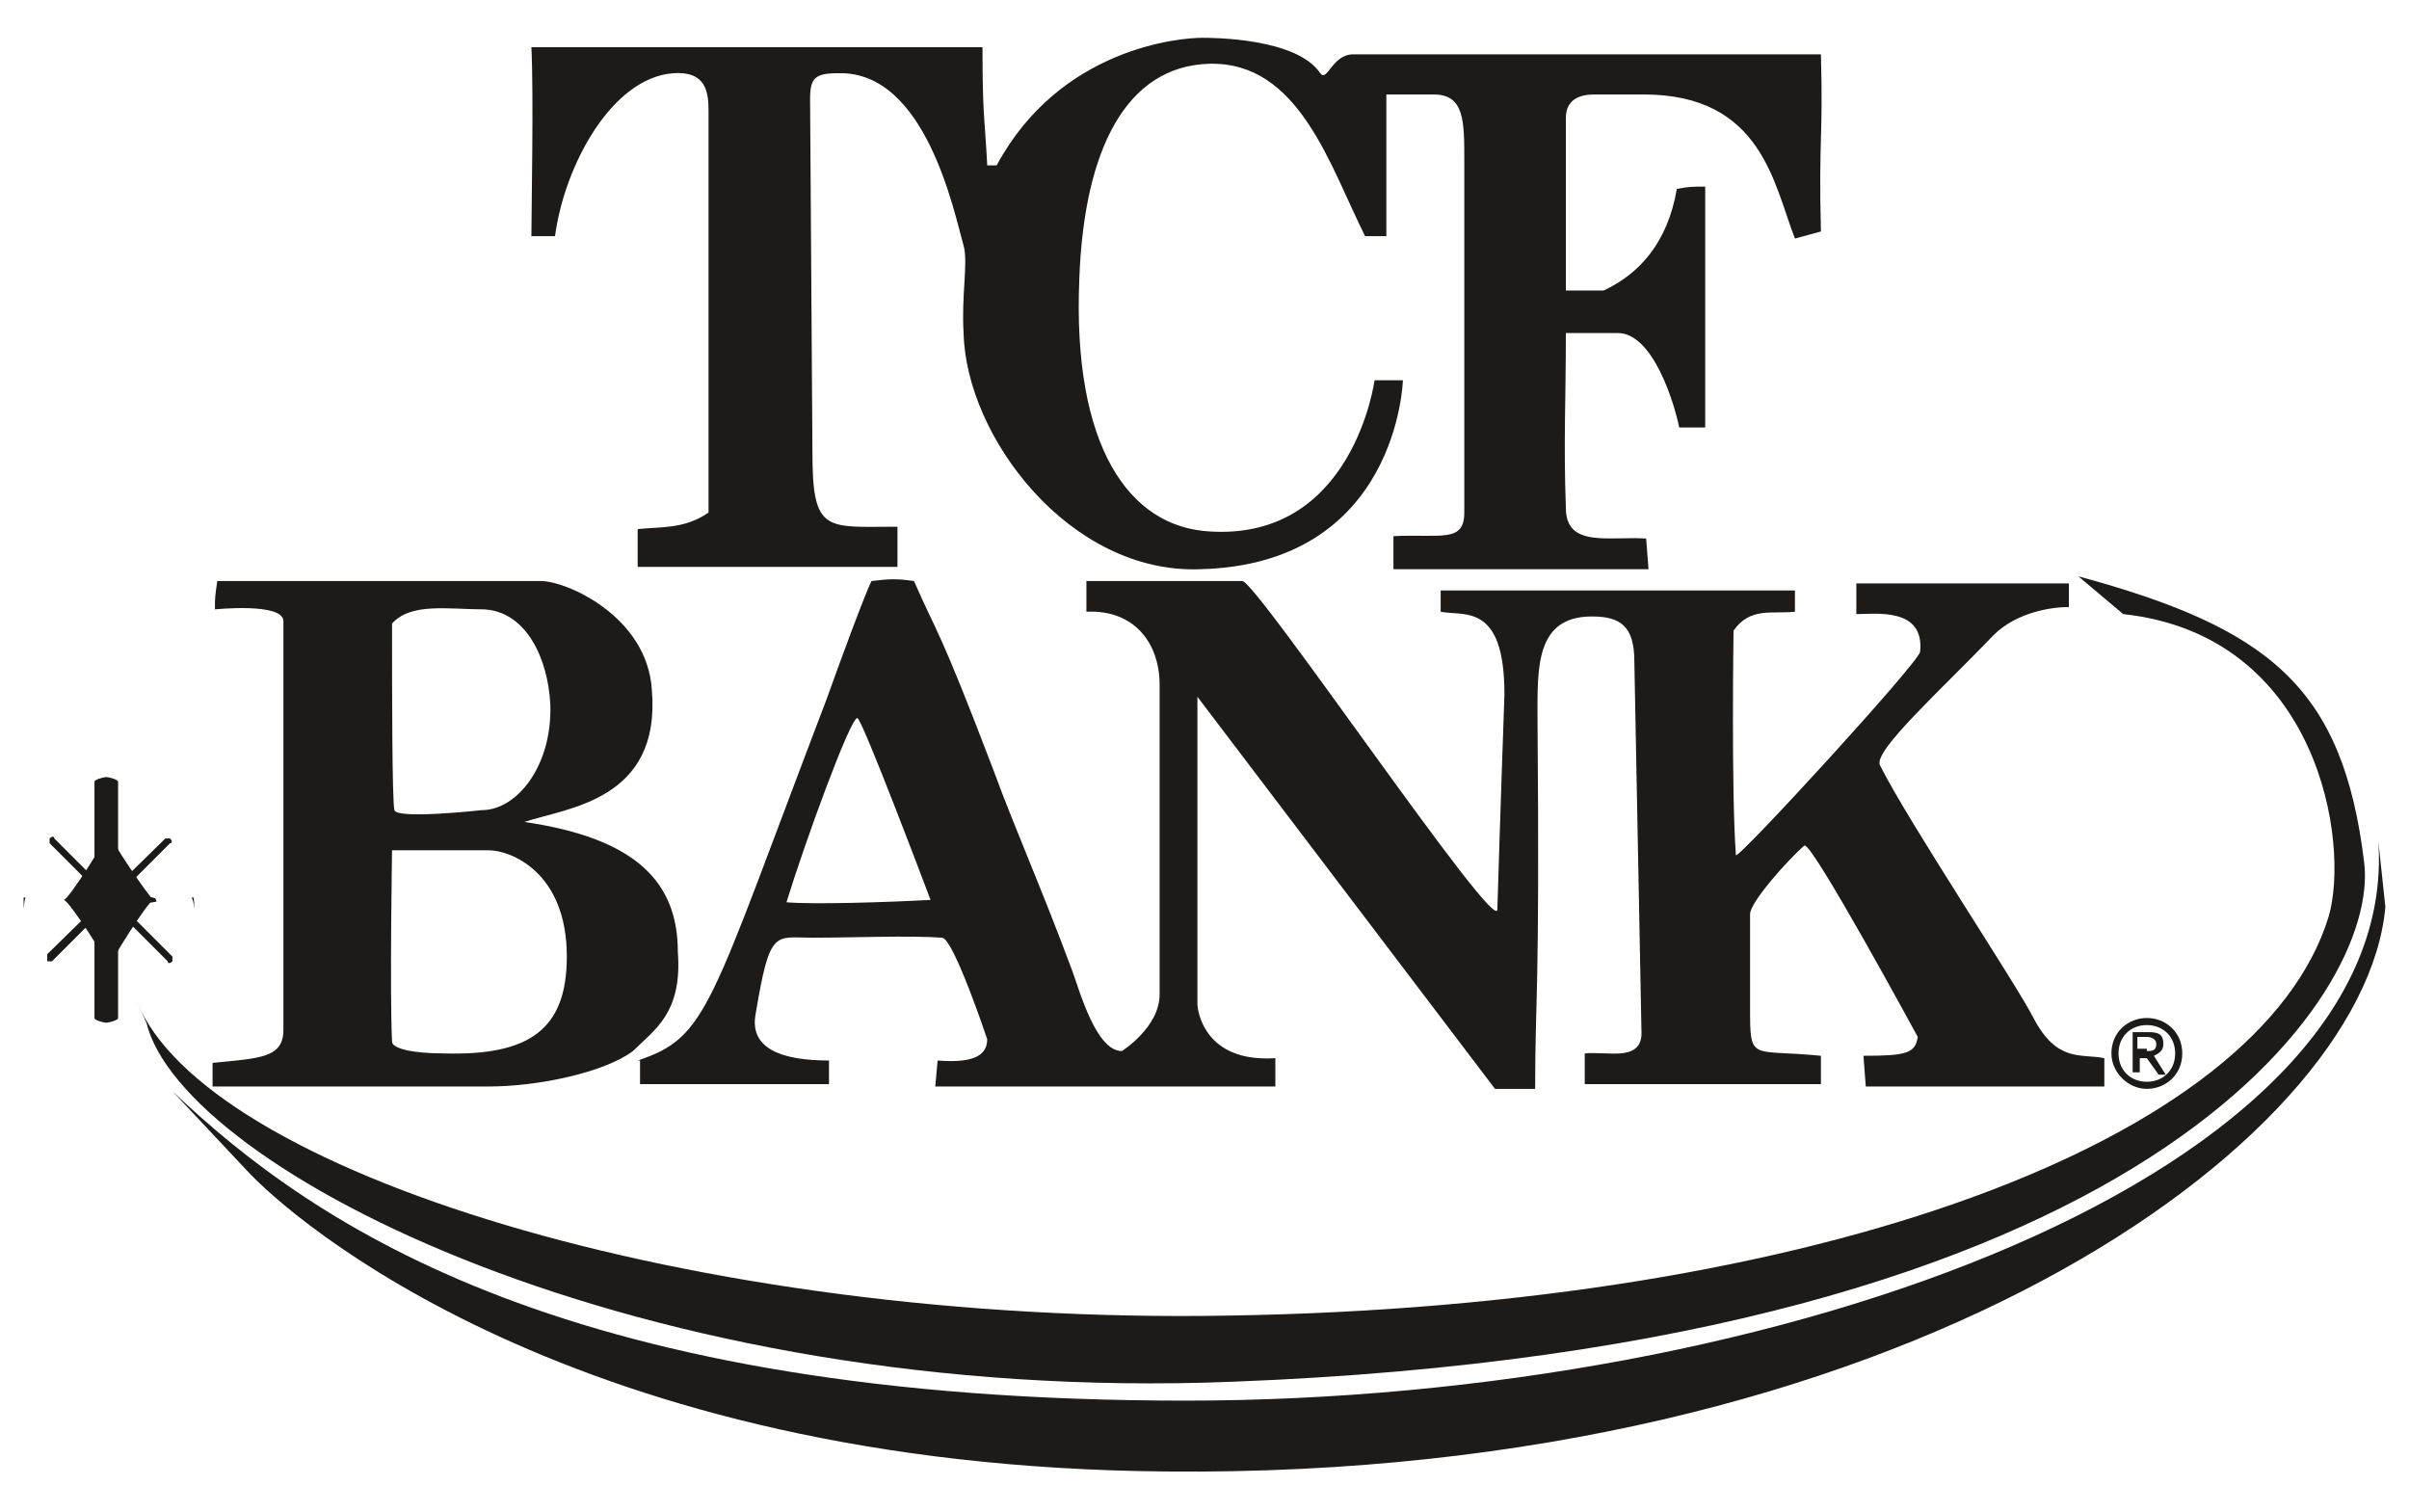
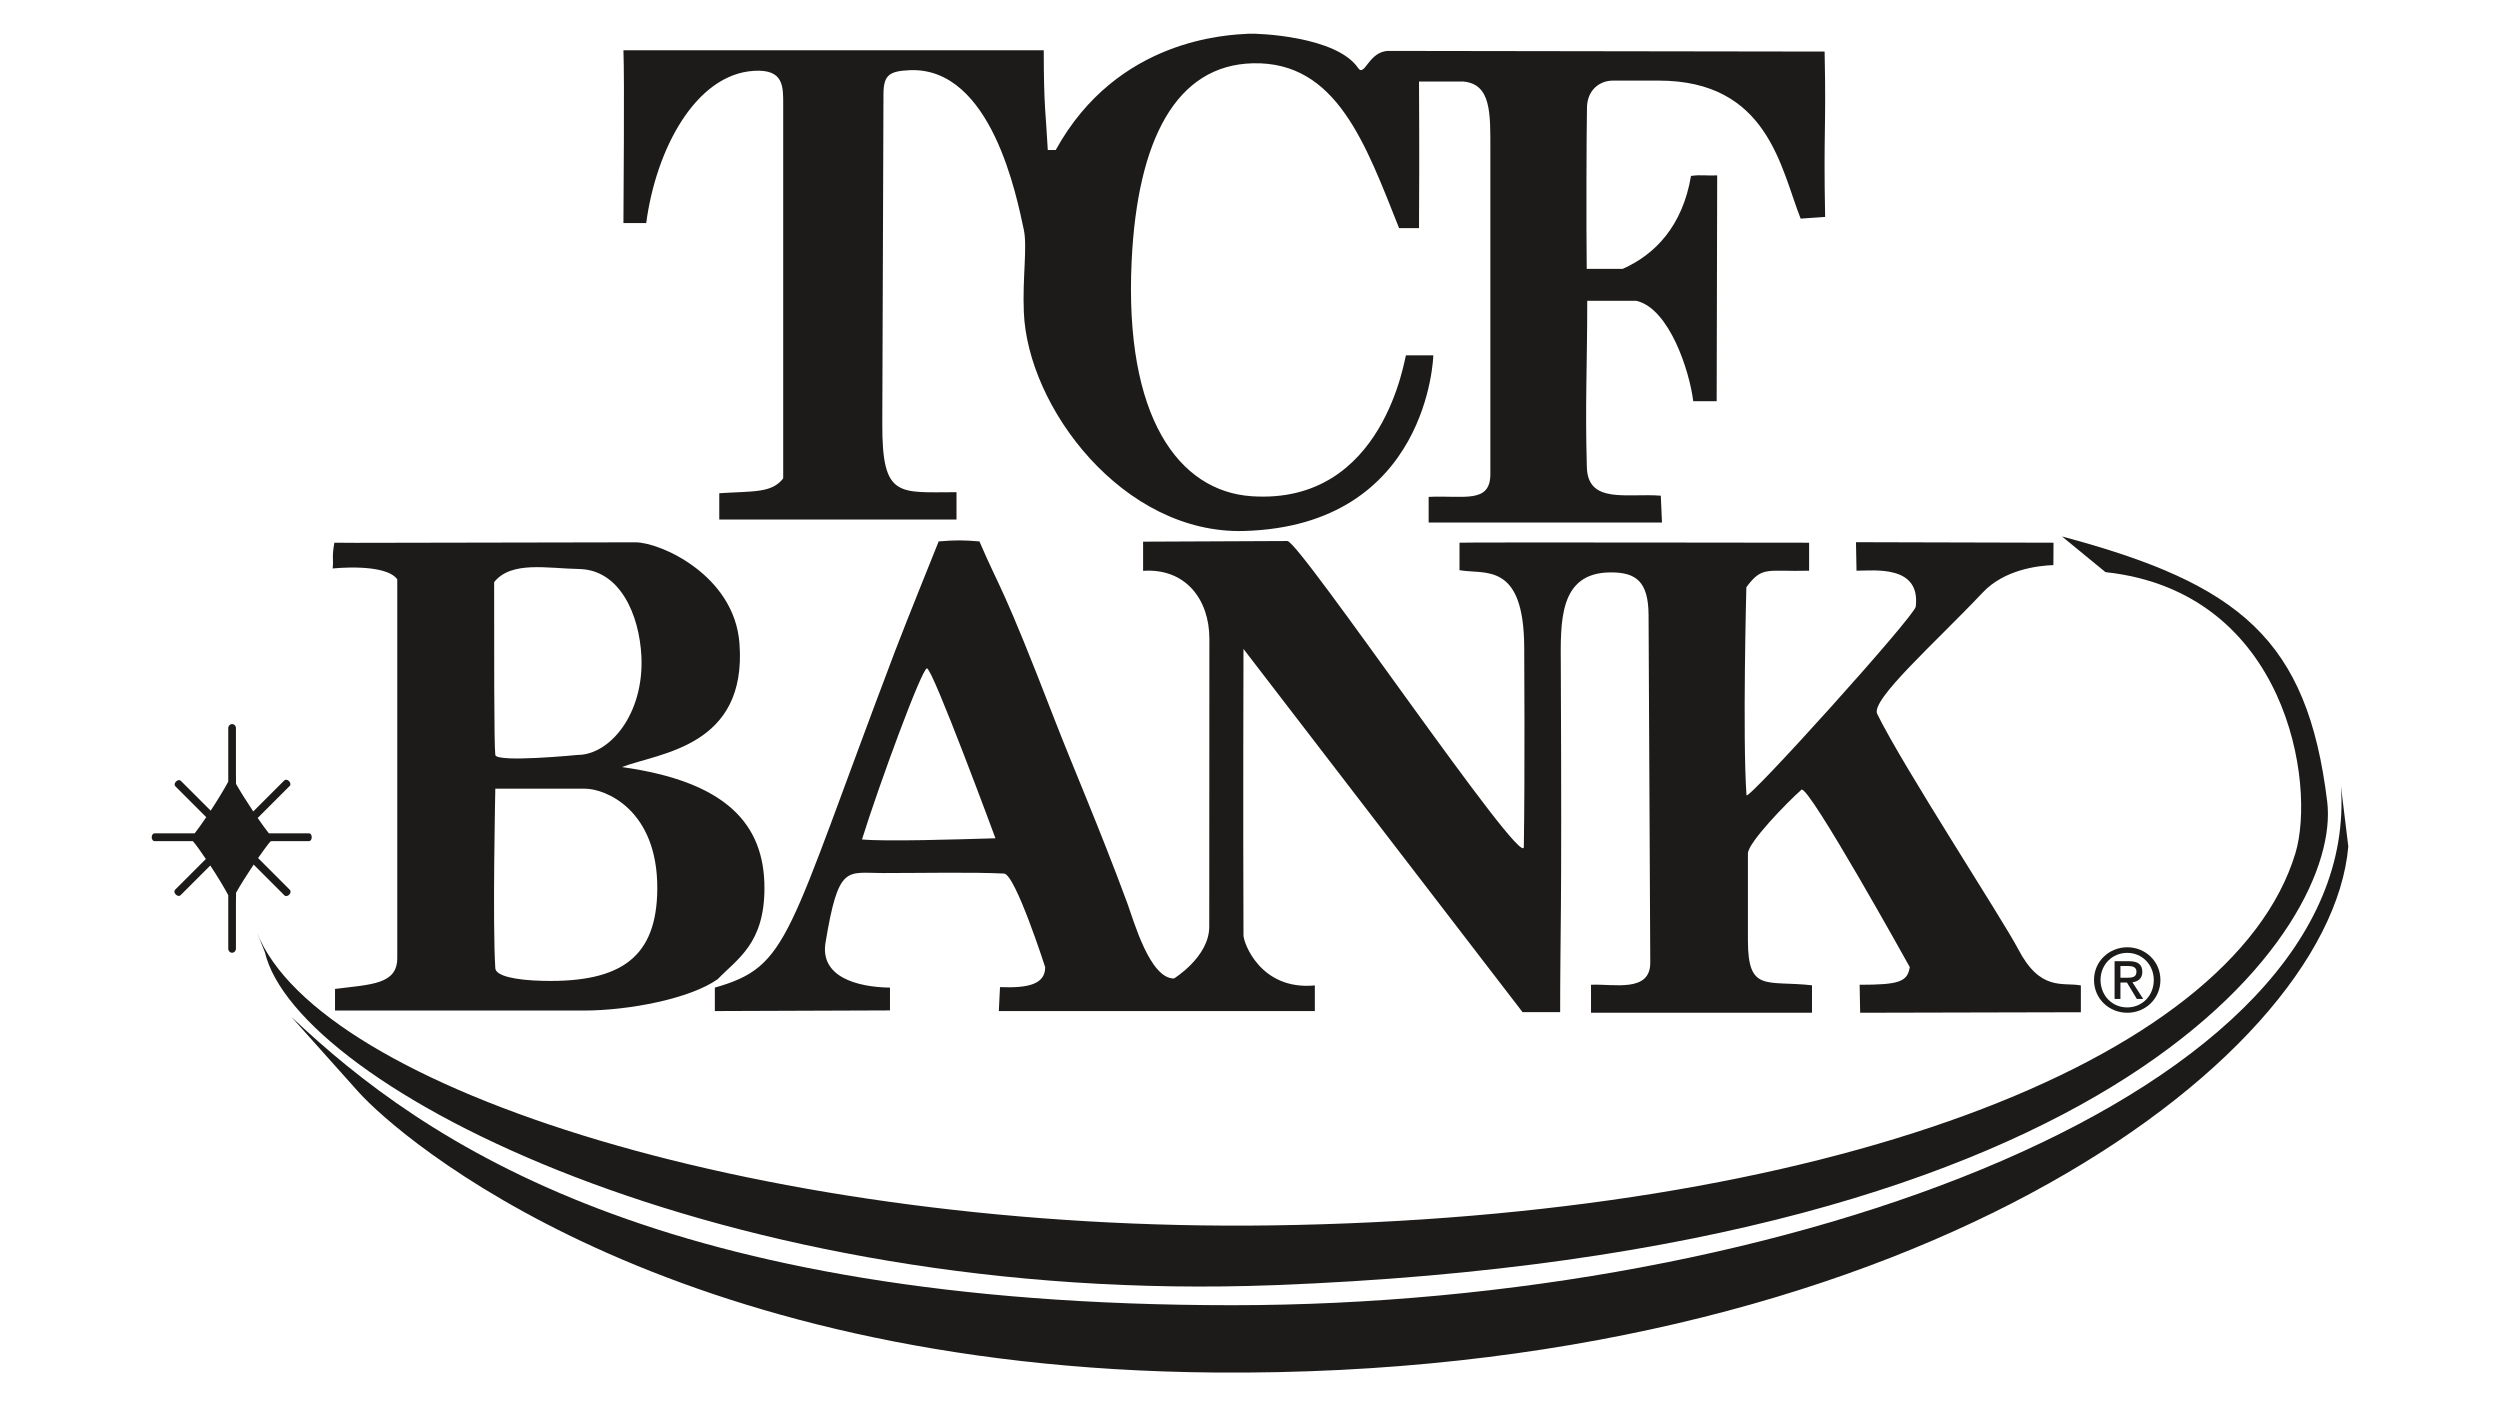
- <svg xmlns="http://www.w3.org/2000/svg" version="1.1" id="Layer_1" x="0px" y="0px" viewBox="0 0 102 64" enable-background="new 0 0 102 64" xml:space="preserve">
+ <svg xmlns="http://www.w3.org/2000/svg" version="1.1" id="Layer_1" x="0px" y="0px" viewBox="0 0 1920 1080" enable-background="new 0 0 1920 1080" xml:space="preserve">
  <g>
+     <path fill="#1C1B1A" d="M237.4,640h-30.9c-2.3-2.9-5.4-7.1-8.6-11.8l24.7-24.7c0.8-0.8,0.5-2.4-0.6-3.6c-1.2-1.2-2.7-1.4-3.6-0.6   l-23.9,23.9c-5-7.5-10.1-15.6-13.3-21.3v-42.8c0-1.6-1.3-3-3-3c-1.6,0-2.9,1.4-2.9,3v41.2c-3,5.6-8.2,14.2-13.5,22.3l-23-23   c-0.9-0.8-2.4-0.6-3.6,0.6c-1.2,1.2-1.4,2.7-0.6,3.6l23.8,23.8c-3.4,5-6.5,9.4-8.9,12.4h-30.8c-1.2,0-2.2,1.3-2.2,3   c0,1.6,1,3,2.2,3h29.4c2.4,2.7,6,7.8,10,13.7l-23.7,23.7c-0.8,0.8-0.6,2.4,0.6,3.6c1.2,1.2,2.8,1.4,3.6,0.6l22.9-22.9   c5.4,8.2,10.8,17.1,13.8,22.8v41.1c0,1.7,1.3,3.1,2.9,3.1c1.7,0,3-1.4,3-3.1v-42.8c3.3-5.9,8.5-14.2,13.6-21.8l23.7,23.7   c0.8,0.8,2.5,0.6,3.6-0.6c1.2-1.2,1.4-2.8,0.6-3.6L198.2,659c3.9-5.6,7.4-10.4,9.7-13h29.4c1.2,0,2.1-1.3,2.1-3   C239.5,641.3,238.5,640,237.4,640z" />
+     <path fill="#1C1B1A" d="M958.9,25.9c6.6-0.4,67.4,1.8,84.1,26.3c5.1,7.5,8.1-13.1,23.6-13.1l334.7,0.5c1.3,61.3-0.9,58.7,0.4,127   l-18.8,1.3c-15.4-38.9-25-106-109.1-106h-35c-10.2,0-19.7,7.1-20,20.5c-0.4,21.5-0.6,87.2-0.2,124.1l27.6,0   c24.9-11,46-32.9,52.5-71.4c8.1-1.1,11.8,0,20.1-0.4l-0.4,173.4h-18c-2.8-23.1-18.4-71.4-43.8-77.1H1219c0,50.8-1.7,78.7-0.3,127.7   c0.7,28.7,30.9,19.9,56.8,22l0.9,20.6h-179.2v-19.7c26.7-1.3,47.4,5.5,47.4-17.5V115.2c0-28.1,0.8-50.8-21-52.6h-33.8   c0,37.5,0.4,31.1,0,112.6h-15.3c-25.8-64.8-48-128-112.1-126.6c-59.2,1.3-88.9,58.8-93.3,152c-5.7,120,36.2,176.6,92,180.5   c102.5,7,117.8-108.2,118.7-108.2c5.3,0,14,0,21,0c0,0-3.3,130.9-145.4,134.9c-92.9,2.6-166.3-95-169.1-168.2   c-1.1-26.3,2.8-50,0-63.1C781,152,761.7,51.3,698.7,53.9c-16.1,0.7-20.1,4-20.2,18.4l-0.9,253.1c-0.2,57.5,12.5,52.6,57,52.6v21   H552.4v-20.2c26.3-1.7,40.3,0,49.1-11.4V80.2c0-13.7,0.5-27.2-22.4-25.8c-44.7,2.6-75.3,60-82.8,116.9h-17.5   c0-15.8,0.9-110,0-132.7h322.8c0,43.8,1.7,49.5,3.1,76.6h6.1C858.1,29.4,943.1,26.8,958.9,25.9z" />
+     <path fill="#1C1B1A" d="M1583.6,412c136.8,36.5,188.5,79,203.7,203.7c11.4,93.6-150.9,346.2-808.5,371.3   c-423,16.1-751.1-152.4-775.4-255.8l-6.1-15.2C244.5,836.8,591.9,946.5,977,941.1c421.6-6,737.3-124.7,785.9-285.9   c15.8-52.4-6.1-200.7-145.9-215.8L1583.6,412z" />
+     <path fill="#1C1B1A" d="M223.7,780.9c103.1,97.7,284.9,221.5,722.9,221.5c423,0,868.4-162.6,851.2-399l5.7,46.7   c-14.7,168-346.7,408.4-870.6,404c-422.6-3.5-625.6-179.9-657.6-215.5L223.7,780.9z" />
    <g>
-       <path fill="#1C1B1A" d="M5,43.1c0,0.1-0.4,0.2-0.5,0.2l0,0c-0.1,0-0.5-0.1-0.5-0.2V33.1c0-0.1,0.4-0.2,0.5-0.2l0,0    C4.6,32.9,5,33,5,33.1V43.1z" />
-       <path fill="#1C1B1A" d="M8.1,38c0.1,0,0.1,0,0.1,0l0,0C8.3,39,8.2,38,8.1,38h-7C1,38,1,39,1,38l0,0c0,0,0.1,0,0.1,0H8.1z" />
-       <path fill="#1C1B1A" d="M7,35.5c0,0,0.1,0,0.2,0l0,0c0.1,0.1,0.1,0.2,0,0.2l-5,5c0,0-0.1,0-0.2,0l0,0C2,40.6,2,40.5,2,40.4L7,35.5    z" />
-       <path fill="#1C1B1A" d="M2.1,35.7c0-0.1,0-0.1,0-0.2l0,0c0.1-0.1,0.2-0.1,0.2,0l5,5c0,0.1,0,0.1,0,0.2l0,0c-0.1,0.1-0.2,0.1-0.2,0    L2.1,35.7z" />
-       <g>
-         <path fill="#1C1B1A" d="M6.5,38.1c-0.2,0-1.9,2.7-1.9,2.9c0-0.3-1.7-2.9-1.9-2.9c0.2,0,1.9-2.7,1.9-2.9     C4.6,35.5,6.4,38.1,6.5,38.1z" />
-         <path fill="#1C1B1A" d="M6.4,38.1c-0.3,0-1.8,2.4-1.8,2.8c0-0.4-1.5-2.8-1.8-2.8c0.3,0,1.8-2.4,1.8-2.8     C4.6,35.7,6.2,38.1,6.4,38.1z" />
-         <path fill="#1C1B1A" d="M6.3,38.1c-0.3,0-1.7,2.1-1.7,2.6c0-0.5-1.4-2.6-1.7-2.6c0.3,0,1.7-2.1,1.7-2.6C4.6,36,6,38.1,6.3,38.1z" />
-         <path fill="#1C1B1A" d="M6.2,38.1c-0.4,0-1.6,1.9-1.6,2.5c0-0.6-1.2-2.5-1.6-2.5c0.4,0,1.6-1.9,1.6-2.5     C4.6,36.2,5.8,38.1,6.2,38.1z" />
-         <path fill="#1C1B1A" d="M6.1,38.1c-0.5,0-1.5,1.6-1.5,2.3c0-0.7-1-2.3-1.5-2.3c0.5,0,1.5-1.6,1.5-2.3C4.6,36.5,5.7,38.1,6.1,38.1     z" />
-         <path fill="#1C1B1A" d="M6,38.1c-0.5,0-1.4,1.3-1.4,2.1c0-0.8-0.9-2.1-1.4-2.1c0.5,0,1.4-1.3,1.4-2.1C4.6,36.8,5.5,38.1,6,38.1z" />
-         <path fill="#1C1B1A" d="M5.9,38.1c-0.6,0-1.3,1.1-1.3,2c0-0.9-0.7-2-1.3-2c0.6,0,1.3-1.1,1.3-2C4.6,37,5.3,38.1,5.9,38.1z" />
-       </g>
+       <path fill="#1C1B1A" d="M181.2,600.5c0,3.2-1.3,14.3-1.5,14.3c0,0-1.7-11.1-1.7-14.3c0-3.2,0.7-5.8,1.6-5.8    C180.6,594.8,181.2,597.4,181.2,600.5z" />
+       <path fill="#1C1B1A" d="M153.2,642.9c3.2,0,14.3,1.4,14.3,1.5c0,0.1-11.1,1.6-14.3,1.6c-3.2,0-5.8-0.7-5.8-1.6    C147.5,643.6,150.1,642.9,153.2,642.9z" />
+       <path fill="#1C1B1A" d="M178.2,688c0-3.2,1.4-14.3,1.5-14.3c0.1,0,1.6,11.1,1.6,14.3c0,3.2-0.7,5.7-1.6,5.7    C178.9,693.7,178.2,691.2,178.2,688z" />
+       <path fill="#1C1B1A" d="M206.8,646c-3.2,0-14.3-1.3-14.3-1.5c0-0.1,11.1-1.6,14.3-1.6c3.2,0,5.8,0.7,5.8,1.6    C212.5,645.3,210,646,206.8,646z" />
    </g>
-     <path fill="#1C1B1A" d="M50.9,1.6c0.4,0,4,0,5,1.5c0.3,0.4,0.5-0.8,1.4-0.8l19.8,0c0.1,3.6-0.1,3.5,0,7.5l-1.1,0.3   C75.1,7.8,74.6,4,69.6,4h-2.1c-0.6,0-1.2,0.2-1.2,1c0,1.3,0,5.1,0,7.3l1.6,0c1.5-0.7,2.7-2,3.1-4.3c0.5-0.1,0.7-0.1,1.2-0.1l0,10.2   h-1.1c-0.2-1-1.1-4-2.6-4h-2.2c0,3-0.1,4.5,0,7.4c0,1.7,1.8,1.2,3.4,1.3l0.1,1.3H59v-1.4c2-0.1,3,0.3,3-1V6.8C62,5.1,62,4,60.7,4   h-2c0,2,0,2,0,6h-0.9c-1.5-3-2.8-7.4-6.6-7.3c-3.5,0.1-5.3,3.6-5.5,9.1c-0.3,7.1,2.1,10.5,5.5,10.7c6.1,0.4,7-6.4,7-6.4   c0.3,0,0.8,0,1.2,0c0,0-0.2,7.8-8.6,8c-5.5,0.2-9.9-5.6-10-10c-0.1-1.6,0.2-3,0-3.7C40.4,9,39.2,3,35.5,3.1c-1,0-1.2,0.2-1.2,1.1   l0.1,15c0,3.4,0.6,3.1,3.6,3.1V24H27v-1.6c1-0.1,2,0,3-0.7v-17c0-0.8-0.1-1.7-1.5-1.6c-2.6,0.2-4.6,3.9-5,6.9h-1c0-1,0.1-6,0-8   h19.1c0,3,0.1,3,0.2,5h0.4C44.9,2,50,1.6,50.9,1.6z" />
-     <path fill="#1C1B1A" d="M88,24.4c8.1,2.2,11.2,4.7,12.1,12.1c0.7,5.5-8.9,20.5-47.9,22c-25.1,1-44.5-9-46-15.2l-0.4-0.9   C8.6,49.5,29.2,56.1,52,55.7c25-0.4,43.7-7.4,46.6-16.9c0.9-3.1-0.4-11.9-8.7-12.8L88,24.4z" />
-     <path fill="#1C1B1A" d="M7.3,46.2c6.1,5.8,16.9,13.1,42.9,13.1c25.1,0,51.5-9.6,50.5-23.7l0.3,2.8c-0.9,10-20.6,24.2-51.6,23.9   c-25.1-0.2-37.1-10.7-39-12.8L7.3,46.2z" />
-     <g>
-       <path fill="#1C1B1A" d="M4.8,35.5c0,0.2-0.1,0.8-0.1,0.8c0,0-0.1-0.7-0.1-0.8c0-0.2,0-0.3,0.1-0.3C4.8,35.2,4.8,35.4,4.8,35.5z" />
-       <path fill="#1C1B1A" d="M3.2,38C3.4,38,4,38.1,4,38.1c0,0-0.7,0.1-0.8,0.1c-0.2,0-0.3,0-0.3-0.1C2.8,38.1,3,38,3.2,38z" />
-       <path fill="#1C1B1A" d="M4.6,40.7c0-0.2,0.1-0.8,0.1-0.8c0,0,0.1,0.7,0.1,0.8c0,0.2,0,0.3-0.1,0.3C4.7,41.1,4.6,40.9,4.6,40.7z" />
-       <path fill="#1C1B1A" d="M6.3,38.2c-0.2,0-0.8-0.1-0.8-0.1c0,0,0.7-0.1,0.8-0.1s0.3,0,0.3,0.1C6.7,38.2,6.5,38.2,6.3,38.2z" />
-     </g>
-     <path fill="#1C1B1A" d="M4.8,35.7c0,0.2-0.1,0.8-0.1,0.8c0,0-0.1-0.7-0.1-0.8s0-0.3,0.1-0.3C4.8,35.4,4.8,35.5,4.8,35.7z" />
-     <path fill="#1C1B1A" d="M3.2,38c0.2,0,0.8,0.1,0.8,0.1c0,0-0.7,0.1-0.8,0.1c-0.2,0-0.3,0-0.3-0.1C2.9,38.1,3,38,3.2,38z" />
-     <path fill="#1C1B1A" d="M4.6,40.7c0-0.2,0.1-0.8,0.1-0.8c0,0,0.1,0.7,0.1,0.8s0,0.3-0.1,0.3C4.7,41,4.6,40.8,4.6,40.7z" />
-     <path fill="#1C1B1A" d="M6.3,38.2c-0.2,0-0.8-0.1-0.8-0.1c0,0,0.7-0.1,0.8-0.1s0.3,0,0.3,0.1C6.6,38.2,6.5,38.2,6.3,38.2z" />
-     <path fill="#1C1B1A" d="M4.8,35.8c0,0.2-0.1,0.8-0.1,0.8c0,0-0.1-0.7-0.1-0.8c0-0.2,0-0.3,0.1-0.3C4.8,35.5,4.8,35.6,4.8,35.8z" />
-     <path fill="#1C1B1A" d="M3.3,38.1c0.2,0,0.8,0.1,0.8,0.1c0,0-0.7,0.1-0.8,0.1c-0.2,0-0.3,0-0.3-0.1C2.9,38.1,3.1,38.1,3.3,38.1z" />
-     <path fill="#1C1B1A" d="M4.6,40.5c0-0.2,0.1-0.8,0.1-0.8c0,0,0.1,0.7,0.1,0.8c0,0.2,0,0.3-0.1,0.3C4.7,40.9,4.6,40.7,4.6,40.5z" />
-     <path fill="#1C1B1A" d="M6.2,38.2c-0.2,0-0.8-0.1-0.8-0.1c0,0,0.7-0.1,0.8-0.1c0.2,0,0.3,0,0.3,0.1C6.6,38.2,6.4,38.2,6.2,38.2z" />
-     <path fill="#1C1B1A" d="M4.8,35.9c0,0.2-0.1,0.8-0.1,0.8c0,0-0.1-0.7-0.1-0.8c0-0.2,0-0.3,0.1-0.3C4.8,35.6,4.8,35.7,4.8,35.9z" />
-     <path fill="#1C1B1A" d="M3.4,38.1c0.2,0,0.8,0.1,0.8,0.1c0,0-0.7,0.1-0.8,0.1c-0.2,0-0.3,0-0.3-0.1C3.1,38.1,3.2,38.1,3.4,38.1z" />
-     <path fill="#1C1B1A" d="M4.6,40.4c0-0.2,0.1-0.8,0.1-0.8c0,0,0.1,0.7,0.1,0.8c0,0.2,0,0.3-0.1,0.3C4.7,40.7,4.6,40.6,4.6,40.4z" />
-     <path fill="#1C1B1A" d="M6.1,38.2c-0.2,0-0.8-0.1-0.8-0.1c0,0,0.7-0.1,0.8-0.1c0.2,0,0.3,0,0.3,0.1C6.5,38.2,6.3,38.2,6.1,38.2z" />
-     <path fill="#1C1B1A" d="M4.8,36c0,0.2-0.1,0.8-0.1,0.8c0,0-0.1-0.7-0.1-0.8c0-0.2,0-0.3,0.1-0.3C4.8,35.7,4.8,35.8,4.8,36z" />
-     <path fill="#1C1B1A" d="M3.4,38.1c0.2,0,0.8,0.1,0.8,0.1c0,0-0.7,0.1-0.8,0.1c-0.2,0-0.3,0-0.3-0.1C3.1,38.1,3.2,38.1,3.4,38.1z" />
-     <path fill="#1C1B1A" d="M4.6,40.2c0-0.2,0.1-0.8,0.1-0.8c0,0,0.1,0.7,0.1,0.8c0,0.2,0,0.3-0.1,0.3C4.7,40.6,4.6,40.4,4.6,40.2z" />
-     <path fill="#1C1B1A" d="M6.1,38.2c-0.2,0-0.8-0.1-0.8-0.1c0,0,0.7-0.1,0.8-0.1c0.2,0,0.3,0,0.3,0.1C6.4,38.2,6.3,38.2,6.1,38.2z" />
-     <path fill="#1C1B1A" d="M4.8,36.4c0,0.2-0.1,0.8-0.1,0.8c0,0-0.1-0.7-0.1-0.8c0-0.2,0-0.3,0.1-0.3C4.8,36.1,4.8,36.2,4.8,36.4z" />
-     <path fill="#1C1B1A" d="M3.6,38.1c0.2,0,0.8,0.1,0.8,0.1c0,0-0.7,0.1-0.8,0.1c-0.2,0-0.3,0-0.3-0.1C3.3,38.1,3.4,38.1,3.6,38.1z" />
-     <path fill="#1C1B1A" d="M4.6,40.1c0-0.2,0.1-0.8,0.1-0.8c0,0,0.1,0.7,0.1,0.8c0,0.2,0,0.3-0.1,0.3C4.7,40.4,4.6,40.3,4.6,40.1z" />
-     <path fill="#1C1B1A" d="M5.9,38.2c-0.2,0-0.8-0.1-0.8-0.1c0,0,0.7-0.1,0.8-0.1c0.2,0,0.3,0,0.3,0.1C6.3,38.2,6.1,38.2,5.9,38.2z" />
-     <path fill="#1C1B1A" d="M4.8,36.4c0,0.2-0.1,0.8-0.1,0.8c0,0-0.1-0.7-0.1-0.8c0-0.2,0-0.3,0.1-0.3C4.8,36,4.8,36.2,4.8,36.4z" />
-     <path fill="#1C1B1A" d="M3.7,38c0.2,0,0.8,0.1,0.8,0.1c0,0-0.7,0.1-0.8,0.1c-0.2,0-0.3,0-0.3-0.1C3.3,38.1,3.5,38,3.7,38z" />
-     <path fill="#1C1B1A" d="M4.6,39.8c0-0.2,0.1-0.8,0.1-0.8c0,0,0.1,0.7,0.1,0.8c0,0.2,0,0.3-0.1,0.3C4.7,40.1,4.6,40,4.6,39.8z" />
-     <path fill="#1C1B1A" d="M5.8,38.2c-0.2,0-0.8-0.1-0.8-0.1c0,0,0.7-0.1,0.8-0.1c0.2,0,0.3,0,0.3,0.1C6.1,38.2,6,38.2,5.8,38.2z" />
-     <path fill="#1C1B1A" d="M26.8,44.5c-1.2,0.9-4,1.5-6.1,1.5H9v-1c2-0.2,3-0.2,3-1.4V26.3c0-0.8-2.9-0.5-2.9-0.5c0-0.5,0-0.5,0.1-1.2   c0.6,0,0.6,0,1,0l12.7,0c1.1,0,4.5,1.5,4.7,4.6c0.4,4.7-3.6,5-5.4,5.6c4.8,0.7,6.5,2.6,6.5,5.5C28.9,42.9,27.7,43.6,26.8,44.5z    M16.6,26.4c0,2.8,0,7.5,0.1,7.9c0.1,0.4,3.7,0,3.7,0c1.5,0,3-1.9,2.9-4.5c-0.1-1.9-1-3.9-2.8-4C19,25.8,17.4,25.5,16.6,26.4z    M16.6,44.1c0,0.3,0.9,0.5,2.2,0.5c3.6,0.1,5.2-1,5.2-4.1c0-3.6-2.4-4.5-3.3-4.5h-4.1C16.6,36,16.5,42.1,16.6,44.1z" />
-     <path fill="#1C1B1A" d="M27,44.9c3-1,3-2.2,8-15.3c0.5-1.4,1.6-4.4,1.9-5c0.8-0.1,1.1-0.1,1.8,0c1,2.3,1,1.8,3.4,8.1   c0.8,2.2,2,4.9,3.3,8.4c0.3,0.8,1,3.4,2.1,3.4c0,0,1.6-1,1.6-2.4L49.1,29c0-1.8-1.1-3.2-3.1-3.1v-1.3l6.6,0   c0.6,0,10.8,15.1,10.8,13.9c0.1-3.4,0.3-9.1,0.3-9.1c0-3.9-1.7-3.3-2.7-3.5V25h15v0.9c-1,0.1-1.9-0.2-2.6,0.8c0,0-0.1,6.8,0.1,9.5   c0,0.3,7.7-8.1,7.8-8.6c0.2-1.9-1.9-1.6-2.7-1.6l0-1.3l9,0l0,1c-0.7,0-2.2,0.2-3.2,1.2c-2.2,2.3-5.1,4.9-4.8,5.5   c1.2,2.4,5.8,9.3,6.5,10.7c1,1.9,2,1.5,3,1.7V46l-10.1,0l-0.1-1.3c1.8,0,2.2-0.1,2.3-0.8c0,0-4.5-8.3-4.8-8.1   c-0.7,0.6-2.3,2.4-2.3,2.9v3.9c0,2.4,0,1.8,3,2.1v1.2l-10,0v-1.3c1-0.1,2.5,0.4,2.4-1L69.2,28c0-1.5-0.6-1.9-1.8-1.9   c-2.4,0-2.3,2.2-2.3,4.3c0.1,12-0.1,11.7-0.1,15.7h-1.7L50.7,29.5c0,0,0,7.7,0,13c0,0.3,0.3,2.5,3.3,2.3V46H39.6l0.1-1.1   c1.3,0.1,2.1-0.1,2.1-0.9c0,0-1.4-4.2-1.9-4.3c-1.5-0.1-3.7,0-5.5,0c-1.6,0-1.8-0.4-2.4,3.2c-0.3,1.5,1.1,2,3.1,2v1l-8,0V44.9z    M33.3,38.2c1.1,0.1,4.3,0,6.1-0.1c0,0-2.9-7.7-3.1-7.7C36,30.4,34.1,35.6,33.3,38.2z" />
-     <path fill="#1C1B1A" d="M89.4,44.6c0-0.9,0.7-1.5,1.5-1.5c0.8,0,1.5,0.6,1.5,1.5c0,0.9-0.7,1.5-1.5,1.5   C90.1,46.1,89.4,45.4,89.4,44.6z M90.9,45.8c0.7,0,1.2-0.5,1.2-1.2c0-0.7-0.5-1.2-1.2-1.2c-0.7,0-1.2,0.5-1.2,1.2   C89.7,45.3,90.2,45.8,90.9,45.8z M90.6,45.4h-0.3v-1.7H91c0.4,0,0.6,0.1,0.6,0.5c0,0.3-0.2,0.4-0.4,0.5l0.5,0.8h-0.3l-0.5-0.7h-0.3   V45.4z M90.9,44.5c0.2,0,0.4,0,0.4-0.3c0-0.2-0.2-0.3-0.4-0.3h-0.4v0.5H90.9z" />
+     <path fill="#1C1B1A" d="M181.3,603.2c0,3.2-1.3,14.3-1.5,14.3c0,0-1.6-11.1-1.6-14.3c0-3.2,0.7-5.8,1.6-5.8   C180.6,597.5,181.3,600,181.3,603.2z" />
+     <path fill="#1C1B1A" d="M154,642.9c3.2,0,14.3,1.4,14.3,1.5c0,0.1-11.1,1.6-14.3,1.6c-3.2,0-5.7-0.7-5.7-1.6   C148.3,643.6,150.9,642.9,154,642.9z" />
+     <path fill="#1C1B1A" d="M178.2,686.8c0-3.2,1.4-14.3,1.5-14.3c0.1,0,1.6,11.1,1.6,14.3c0,3.2-0.7,5.8-1.5,5.8   C178.9,692.5,178.2,689.9,178.2,686.8z" />
+     <path fill="#1C1B1A" d="M205.7,646.1c-3.2,0-14.3-1.3-14.3-1.5c0-0.1,11.1-1.6,14.3-1.6s5.8,0.7,5.8,1.6   C211.5,645.4,208.9,646.1,205.7,646.1z" />
+     <path fill="#1C1B1A" d="M181.3,605.1c0,3.2-1.3,14.3-1.5,14.3c0,0-1.6-11.1-1.6-14.3c0-3.2,0.7-5.8,1.6-5.8   C180.6,599.3,181.3,601.9,181.3,605.1z" />
+     <path fill="#1C1B1A" d="M154.9,643.2c3.2,0,14.3,1.4,14.3,1.5c0,0.1-11.1,1.6-14.3,1.6c-3.2,0-5.7-0.7-5.7-1.6   C149.2,643.9,151.8,643.2,154.9,643.2z" />
+     <path fill="#1C1B1A" d="M178.1,685c0-3.2,1.3-14.3,1.5-14.3c0,0,1.6,11.1,1.6,14.3c0,3.2-0.7,5.8-1.6,5.8   C178.8,690.8,178.1,688.2,178.1,685z" />
+     <path fill="#1C1B1A" d="M204.7,646.2c-3.2,0-14.3-1.3-14.3-1.5c0-0.1,11.1-1.6,14.3-1.6c3.2,0,5.8,0.7,5.8,1.6   C210.4,645.5,207.9,646.2,204.7,646.2z" />
+     <path fill="#1C1B1A" d="M181.4,607.1c0,3.2-1.3,14.3-1.5,14.3c-0.1,0-1.6-11.1-1.6-14.3c0-3.2,0.7-5.8,1.6-5.8   C180.7,601.4,181.4,603.9,181.4,607.1z" />
+     <path fill="#1C1B1A" d="M157.2,643.1c3.2,0,14.3,1.3,14.3,1.5c0,0.1-11.1,1.6-14.3,1.6c-3.2,0-5.8-0.7-5.8-1.6   C151.5,643.7,154,643.1,157.2,643.1z" />
+     <path fill="#1C1B1A" d="M178.2,682.6c0-3.2,1.4-14.3,1.5-14.3c0.1,0,1.6,11.1,1.6,14.3c0,3.2-0.7,5.7-1.6,5.7   C178.9,688.4,178.2,685.8,178.2,682.6z" />
+     <path fill="#1C1B1A" d="M202.9,646.2c-3.1,0-14.3-1.3-14.3-1.5c0-0.1,11.1-1.6,14.3-1.6c3.2,0,5.8,0.7,5.8,1.5   C208.7,645.5,206.1,646.2,202.9,646.2z" />
+     <path fill="#1C1B1A" d="M181.2,608.7c0,3.2-1.3,14.3-1.5,14.3c0,0-1.6-11.1-1.6-14.3c0-3.2,0.7-5.8,1.6-5.8   C180.5,602.9,181.2,605.5,181.2,608.7z" />
+     <path fill="#1C1B1A" d="M157.9,643.1c3.2,0,14.3,1.3,14.3,1.5c0,0.1-11.1,1.6-14.3,1.6c-3.2,0-5.8-0.7-5.8-1.5   C152.2,643.7,154.7,643.1,157.9,643.1z" />
+     <path fill="#1C1B1A" d="M178,680c0-3.2,1.3-14.3,1.5-14.3c0.1,0,1.6,11.1,1.6,14.3c0,3.2-0.7,5.8-1.5,5.8   C178.7,685.8,178,683.2,178,680z" />
+     <path fill="#1C1B1A" d="M202.3,646.2c-3.2,0-14.3-1.3-14.3-1.5c0-0.1,11.1-1.6,14.3-1.6c3.2,0,5.7,0.7,5.7,1.5   C208.1,645.5,205.5,646.2,202.3,646.2z" />
+     <path fill="#1C1B1A" d="M181.5,615.2c0,3.2-1.3,14.3-1.5,14.3c-0.1,0-1.6-11.1-1.6-14.3c0-3.2,0.7-5.8,1.6-5.8   C180.8,609.4,181.5,612,181.5,615.2z" />
+     <path fill="#1C1B1A" d="M160.7,643.1c3.2,0,14.3,1.3,14.3,1.5c0,0.1-11.1,1.6-14.3,1.6c-3.2,0-5.7-0.7-5.7-1.5   C154.9,643.7,157.5,643.1,160.7,643.1z" />
+     <path fill="#1C1B1A" d="M178,677.5c0-3.2,1.3-14.3,1.5-14.3c0.1,0,1.6,11.1,1.6,14.3c0,3.2-0.7,5.8-1.6,5.8   C178.7,683.3,178,680.7,178,677.5z" />
+     <path fill="#1C1B1A" d="M199.8,646.2c-3.2,0-14.3-1.3-14.3-1.5c0-0.1,11.1-1.6,14.3-1.6c3.2,0,5.8,0.7,5.8,1.6   C205.6,645.5,203,646.2,199.8,646.2z" />
+     <path fill="#1C1B1A" d="M181.5,614.7c0,3.2-1.3,14.3-1.5,14.3c-0.1,0-1.7-11.1-1.7-14.3c0-3.2,0.7-5.8,1.6-5.8   C180.8,609,181.5,611.6,181.5,614.7z" />
+     <path fill="#1C1B1A" d="M161.6,642.9c3.2,0,14.3,1.4,14.3,1.5c0,0.1-11.1,1.6-14.3,1.6c-3.2,0-5.8-0.7-5.8-1.6   C155.8,643.6,158.4,642.9,161.6,642.9z" />
+     <path fill="#1C1B1A" d="M178.3,672.5c0-3.2,1.3-14.3,1.5-14.3c0.1,0,1.6,11.1,1.6,14.3c0,3.2-0.7,5.8-1.6,5.8   C179.1,678.3,178.3,675.7,178.3,672.5z" />
+     <path fill="#1C1B1A" d="M197.5,646c-3.2,0-14.3-1.4-14.3-1.5c0-0.1,11.1-1.6,14.3-1.6c3.2,0,5.8,0.7,5.8,1.6   C203.3,645.3,200.7,646,197.5,646z" />
+     <path fill="#1C1B1A" d="M551.2,752c-21,14.9-67.9,24.1-102.9,24.1h-191v-16.6c27.4-3.5,47.8-3.3,47.8-23.7V444.9   c-9.3-12.7-49.6-8.3-49.6-8.3c0.8-7.7-0.8-8.3,1.3-19.8c10.4,0,9.2,0.1,16.7,0.1l214.6-0.4c18.8,0,75.8,25,79.8,77.5   c6.1,79.7-61.4,84.1-90.3,95.1c80.2,11.2,109.5,43.8,109.5,92.9C587.1,724.6,566.5,736.2,551.2,752z M379.5,447.1   c0,47.3-0.1,125.9,0.9,132.7c0.9,6.1,63.1,0,63.1,0c24.9,0,51.2-31.5,49.1-75.8c-1.6-32-16.5-66.4-47.8-67   C420.7,436.6,392.6,430.5,379.5,447.1z M380.4,743.6c0.3,5.7,14.4,9.2,36.9,9.7c59.9,1.3,87.1-18.3,87.5-70.5   c0.4-60.9-39.8-77.1-55.6-77.1h-68.8C380.4,605.7,378.2,709.9,380.4,743.6z" />
+     <path fill="#1C1B1A" d="M549,758.5c57.8-16.6,54.3-36.8,138.4-258.4c9.3-24.4,29.4-73.9,33.5-84.3c13.6-1.1,18.7-1,31.3,0   c16.6,38.6,16.7,30.7,57.4,136c14.3,37,34.1,82.2,56.2,141.9c4.9,13.3,17.2,57.8,35.8,57.8c0,0,27.1-16.6,27.1-39.8l0.1-221.2   c0-29.9-18.1-54.3-50.9-52.1V416l110.8-0.5c9.4,0,181.4,254.1,181.6,234.9c0.9-56.9,0.3-152.9,0.3-152.9   c-0.2-66.6-30.4-56.1-49.7-59.6c0,0,0-12.8,0-21.1c0-0.4,268.5,0,268.5,0v21.5c-32.4,0.9-35.9-4-48.2,12.7c0,0-3,115.1,0.1,159.7   c0.4,5.3,129.1-137.4,130-144.8c3.8-32.2-31.8-27.6-45.5-27.6l-0.4-21.9l151.7,0.4L1577,434c-11.8,0.4-37.7,3.4-54.3,21.1   c-36.4,38.5-86.3,82.5-81,93.2c19.7,40.3,96.3,157.7,108.2,180.5c17.1,32.9,34.1,25.4,48.2,28v20.6l-169.5,0.4l-0.4-21.5   c30.1,0,36.8-2.2,38.5-13.6c0,0-78.1-140.8-83.2-136.2c-11.4,10.1-41.1,40.7-41.1,49v66.6c0,40.3,14,30.7,49.2,34.6v21.1l-169.7,0   v-21.5c17.1-0.9,45.7,6.4,45.5-17.1l-1.3-266.7c-0.1-25.9-9.6-32.9-28.9-32.9c-40.3,0-38.7,38.1-38.5,72.1   c0.9,203.2-0.5,201.2-0.5,265.6h-28.9L955,498.4c0,0-0.4,130.1,0,219.9c0,5.8,13.1,42.5,54.8,38.5v19.7H767.1l0.9-18.4   c21.9,0.9,34.7-2.3,34.7-15.3c0,0-22.9-71.4-31.6-71.9c-24.5-1.2-62.2-0.4-93.3-0.4c-27.6,0-33.8-7-43.8,53.4   c-4.3,26.1,23.6,34.2,49.5,34.6V776L549,776.5V758.5z M662,644.7c18.4,1.7,71.8,0,102.5-0.9c0,0-48.2-130.5-52.6-130.5   C708,513.3,675.6,601.3,662,644.7z" />
+     <path fill="#1C1B1A" d="M1608.2,752.6c0-14.4,11.7-25.1,25.6-25.1c13.7,0,25.4,10.7,25.4,25.1c0,14.6-11.7,25.2-25.4,25.2   C1619.9,777.8,1608.2,767.2,1608.2,752.6z M1633.7,773.7c11.4,0,20.4-8.9,20.4-21c0-11.9-9-20.9-20.4-20.9   c-11.5,0-20.5,9-20.5,20.9C1613.3,764.7,1622.2,773.7,1633.7,773.7z M1628.4,767.2h-4.4v-29h11c6.9,0,10.3,2.5,10.3,8.2   c0,5.2-3.3,7.4-7.6,8l8.3,12.8h-4.9l-7.6-12.6h-5V767.2z M1633.7,750.9c3.7,0,7.1-0.3,7.1-4.7c0-3.6-3.3-4.3-6.3-4.3h-6v9H1633.7z" />
  </g>
</svg>
